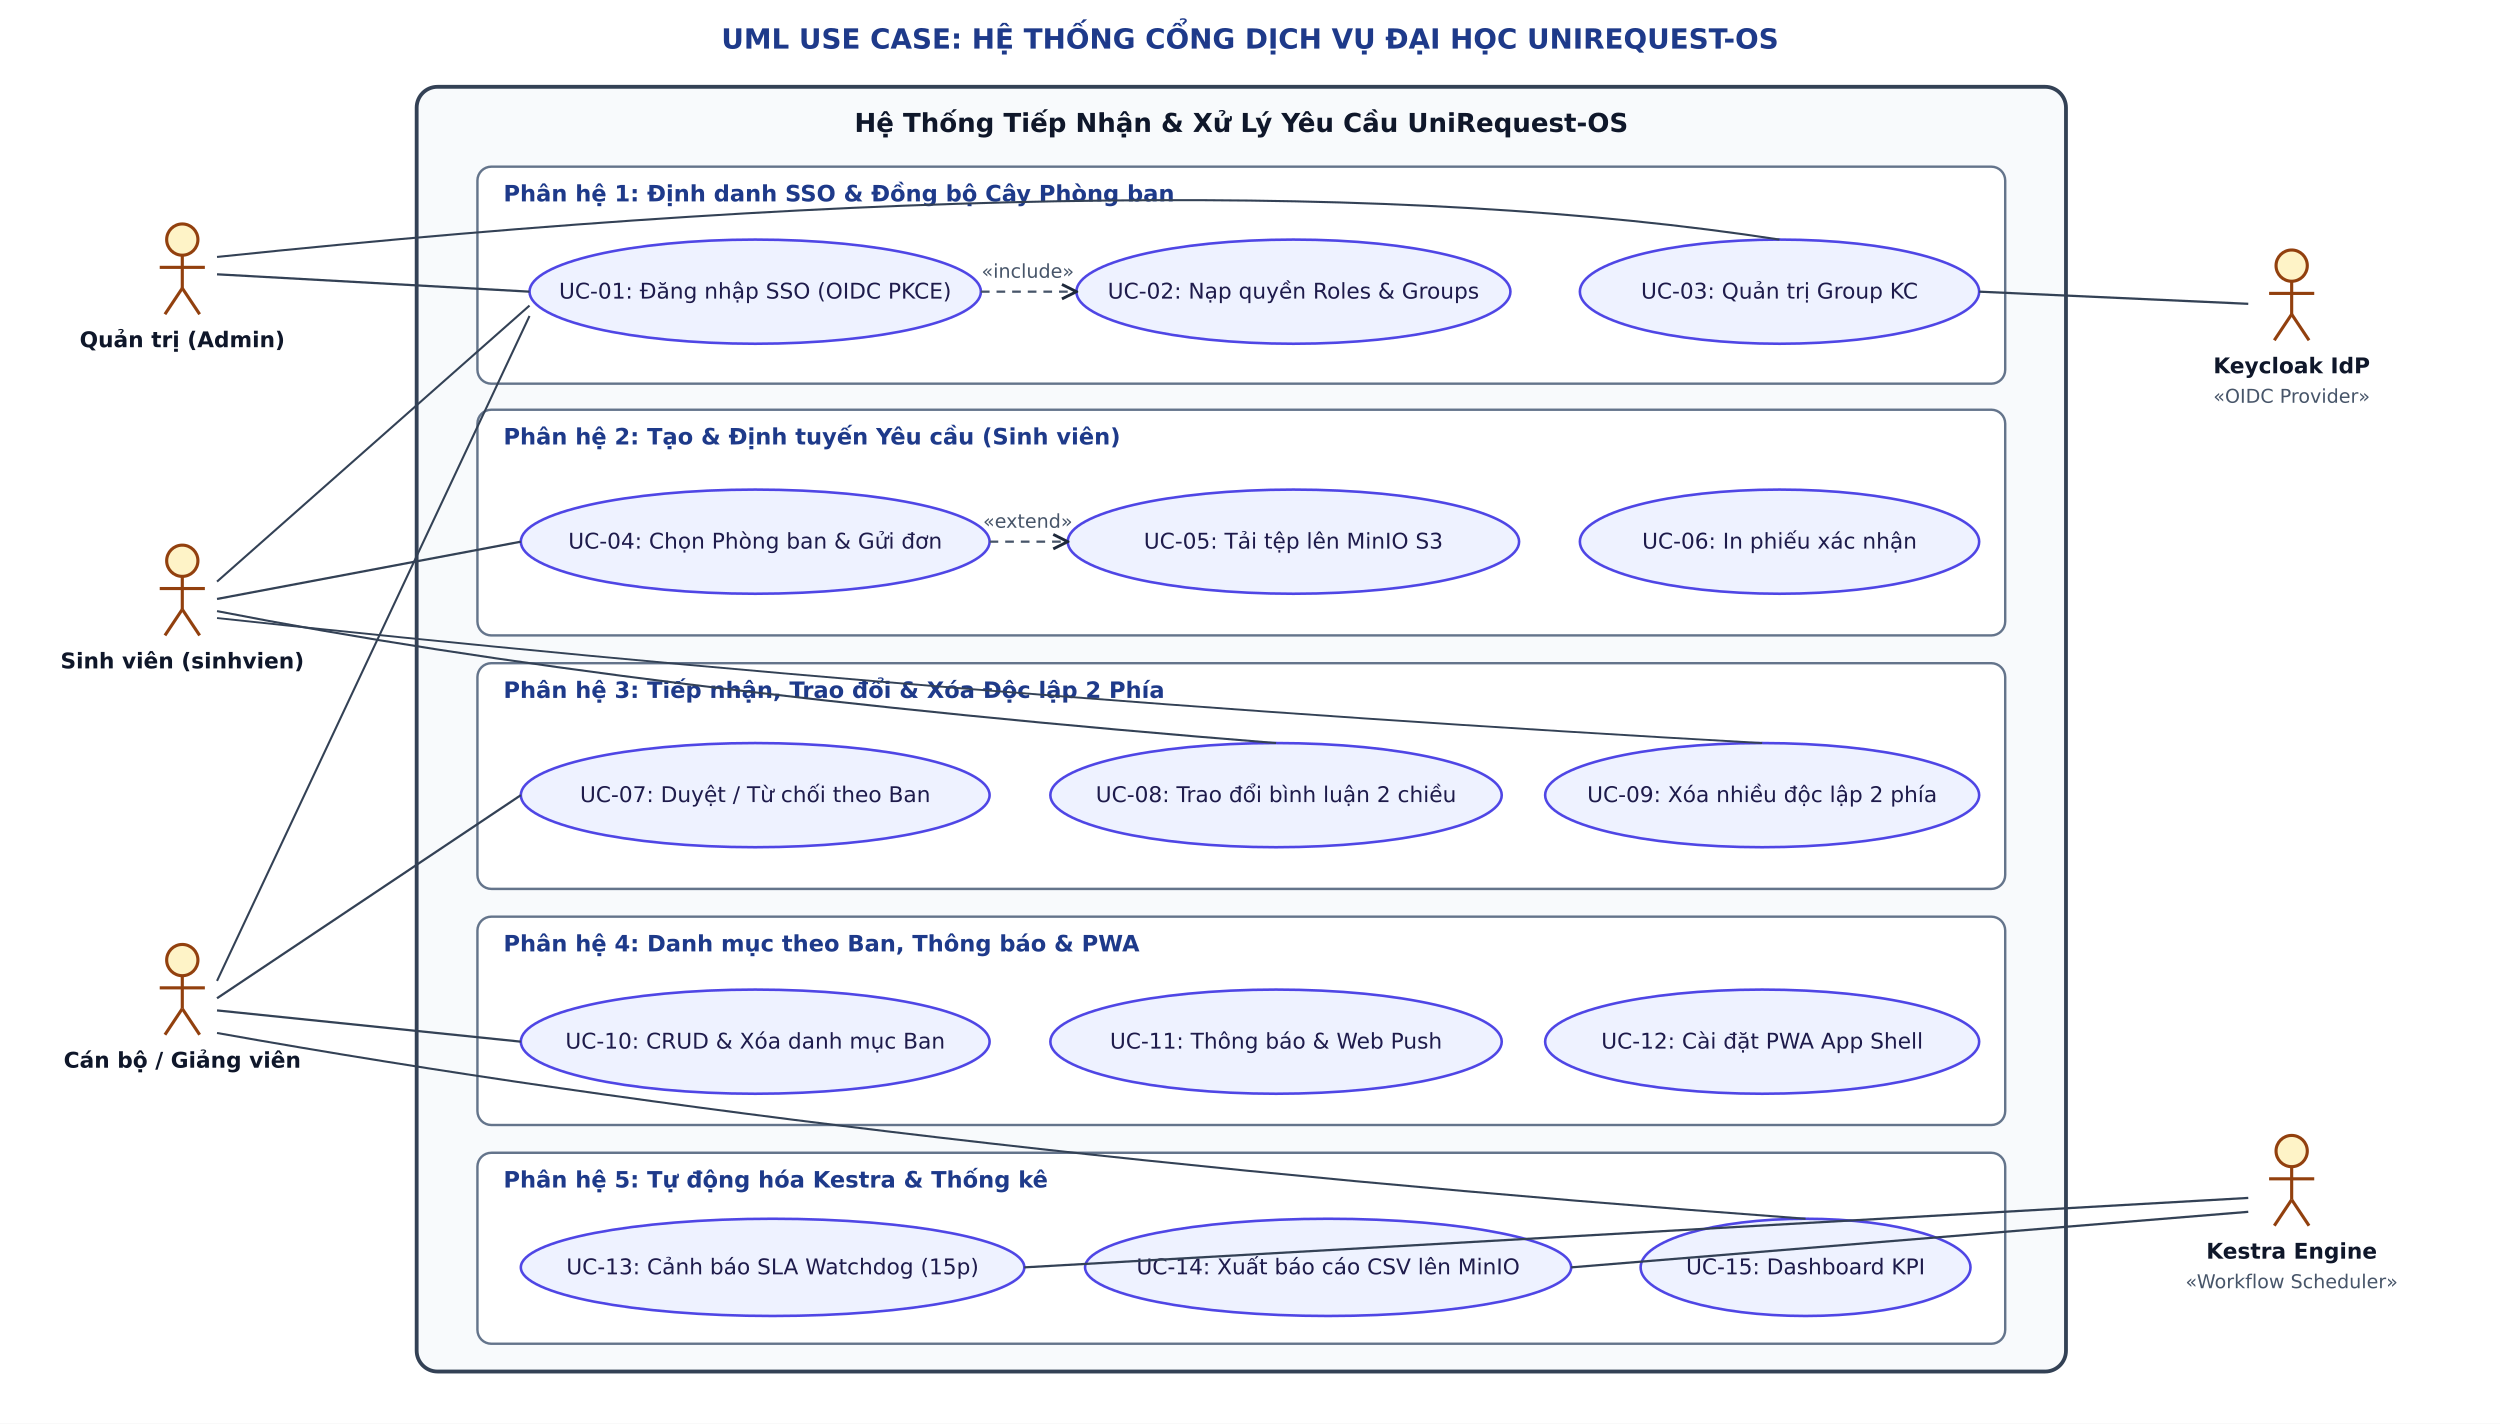
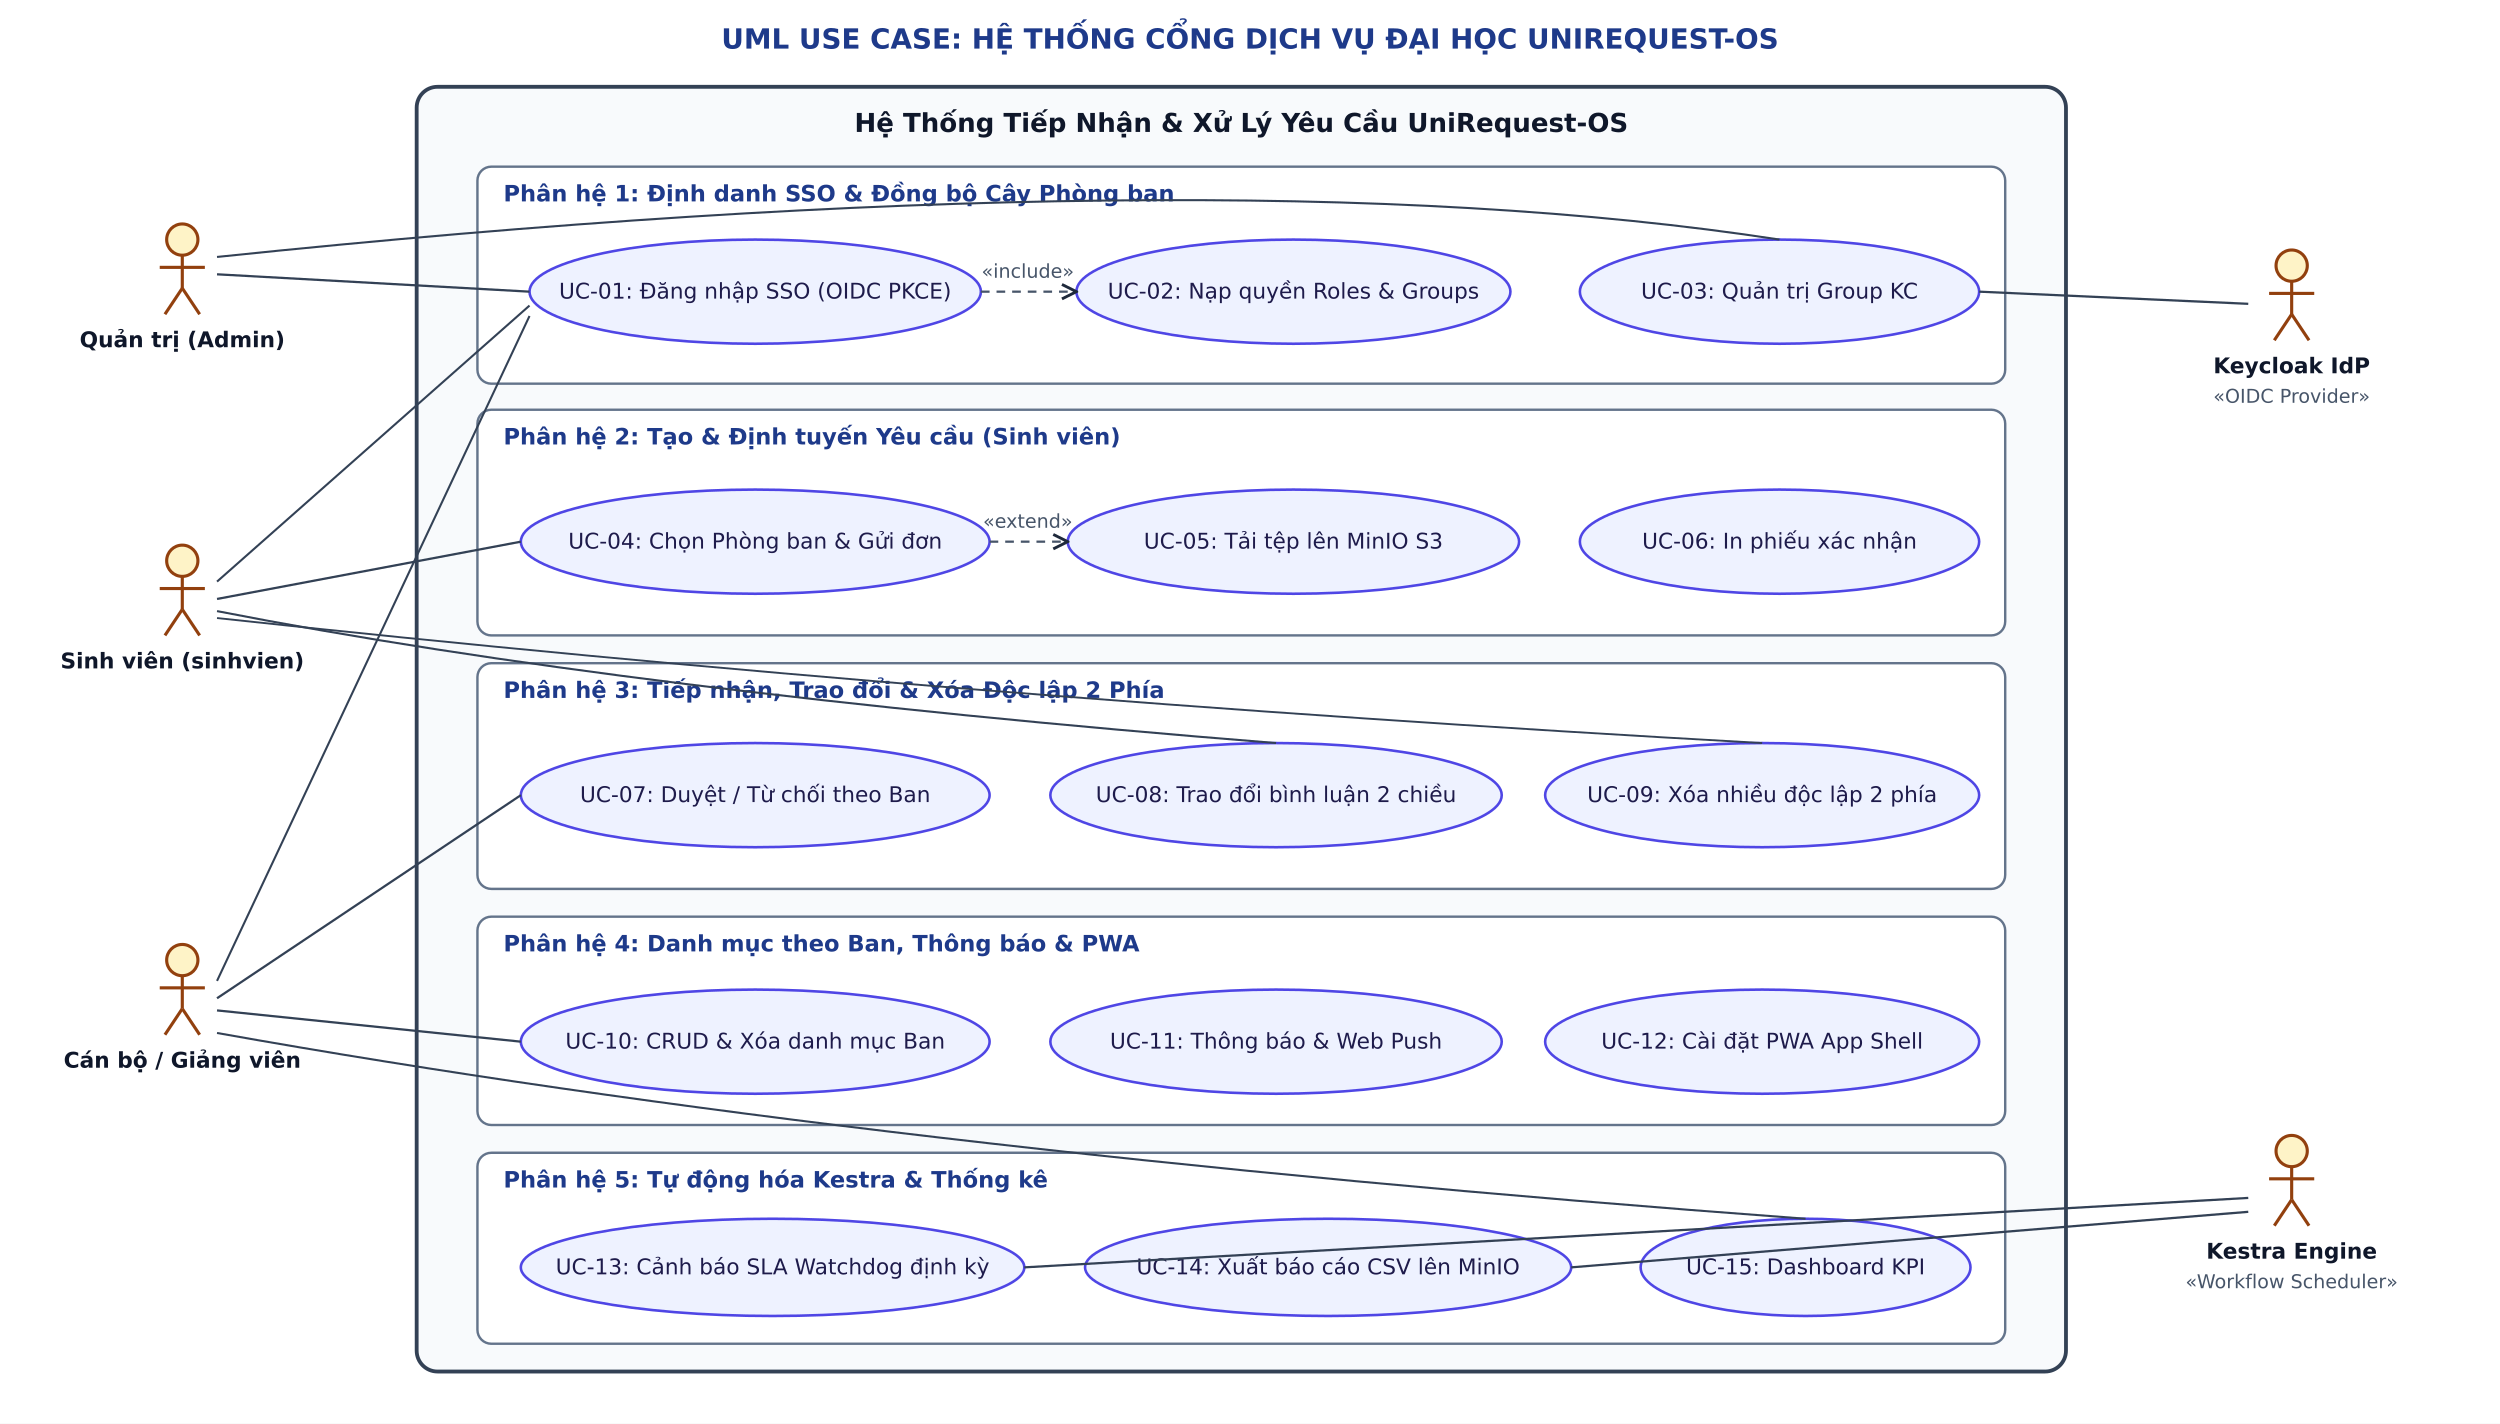
<svg xmlns="http://www.w3.org/2000/svg" width="1440" height="820" viewBox="0 0 1440 820">
  <defs>
    <marker id="arrowSolid" viewBox="0 0 10 10" refX="9" refY="5" markerWidth="8" markerHeight="8" orient="auto-start-reverse">
      <path d="M 0 1 L 10 5 L 0 9 z" fill="#1e293b" />
    </marker>
    <marker id="arrowOpen" viewBox="0 0 10 10" refX="9" refY="5" markerWidth="8" markerHeight="8" orient="auto-start-reverse">
      <path d="M 1 1 L 9 5 L 1 9" fill="none" stroke="#1e293b" stroke-width="1.6" />
    </marker>
    <marker id="diamondFill" viewBox="0 0 12 12" refX="1" refY="6" markerWidth="10" markerHeight="10" orient="auto">
      <path d="M 0 6 L 6 2 L 12 6 L 6 10 z" fill="#1e293b" />
    </marker>
    <g id="icon-actor">
      <circle cx="0" cy="-22" r="9" fill="#fef3c7" stroke="#92400e" stroke-width="1.8" />
      <line x1="0" y1="-13" x2="0" y2="6" stroke="#92400e" stroke-width="1.8" />
      <line x1="-13" y1="-6" x2="13" y2="-6" stroke="#92400e" stroke-width="1.8" />
      <line x1="0" y1="6" x2="-10" y2="21" stroke="#92400e" stroke-width="1.8" />
      <line x1="0" y1="6" x2="10" y2="21" stroke="#92400e" stroke-width="1.8" />
    </g>
    <g id="icon-boundary">
      <line x1="-22" y1="-15" x2="-22" y2="15" stroke="#334155" stroke-width="2" />
      <line x1="-22" y1="0" x2="-14" y2="0" stroke="#334155" stroke-width="2" />
      <circle cx="2" cy="0" r="16" fill="#e2e8f0" stroke="#334155" stroke-width="1.8" />
    </g>
    <g id="icon-control">
      <circle cx="0" cy="2" r="16" fill="#e2e8f0" stroke="#334155" stroke-width="1.8" />
      <path d="M -3 -14 L 5 -18 L 3 -10" fill="none" stroke="#334155" stroke-width="1.8" />
    </g>
    <g id="icon-entity">
      <circle cx="0" cy="-2" r="16" fill="#e2e8f0" stroke="#334155" stroke-width="1.8" />
      <line x1="-17" y1="16" x2="17" y2="16" stroke="#334155" stroke-width="2" />
    </g>
  </defs>
  <rect width="1440" height="820" fill="#ffffff" />
  <text x="720" y="28" text-anchor="middle" font-family="DejaVu Sans, Arial, Helvetica, sans-serif" font-size="16" font-weight="bold" fill="#1e3a8a">UML USE CASE: HỆ THỐNG CỔNG DỊCH VỤ ĐẠI HỌC UNIREQUEST-OS</text>
  <rect x="240" y="50" width="950" height="740" rx="12" fill="#f8fafc" stroke="#334155" stroke-width="2.2" />
  <text x="715" y="76" text-anchor="middle" font-family="DejaVu Sans, Arial, Helvetica, sans-serif" font-size="15" font-weight="bold" fill="#0f172a">Hệ Thống Tiếp Nhận &amp; Xử Lý Yêu Cầu UniRequest-OS</text>
  <rect x="275" y="96" width="880" height="125" rx="8" fill="#ffffff" stroke="#64748b" stroke-width="1.4" />
  <text x="290" y="116" font-family="DejaVu Sans, Arial, Helvetica, sans-serif" font-size="13" font-weight="bold" fill="#1e3a8a">Phân hệ 1: Định danh SSO &amp; Đồng bộ Cây Phòng ban</text>
  <ellipse cx="435" cy="168" rx="130" ry="30" fill="#eef2ff" stroke="#4f46e5" stroke-width="1.5" />
  <text x="435" y="172" text-anchor="middle" font-family="DejaVu Sans, Arial, Helvetica, sans-serif" font-size="12.5" fill="#1e1b4b">UC-01: Đăng nhập SSO (OIDC PKCE)</text>
  <ellipse cx="745" cy="168" rx="125" ry="30" fill="#eef2ff" stroke="#4f46e5" stroke-width="1.5" />
  <text x="745" y="172" text-anchor="middle" font-family="DejaVu Sans, Arial, Helvetica, sans-serif" font-size="12.5" fill="#1e1b4b">UC-02: Nạp quyền Roles &amp; Groups</text>
  <ellipse cx="1025" cy="168" rx="115" ry="30" fill="#eef2ff" stroke="#4f46e5" stroke-width="1.5" />
  <text x="1025" y="172" text-anchor="middle" font-family="DejaVu Sans, Arial, Helvetica, sans-serif" font-size="12.5" fill="#1e1b4b">UC-03: Quản trị Group KC</text>
  <line x1="565" y1="168" x2="620" y2="168" stroke="#475569" stroke-width="1.3" stroke-dasharray="5,4" marker-end="url(#arrowOpen)" />
  <text x="592" y="160" text-anchor="middle" font-family="DejaVu Sans, Arial, Helvetica, sans-serif" font-size="11" fill="#475569">«include»</text>
  <rect x="275" y="236" width="880" height="130" rx="8" fill="#ffffff" stroke="#64748b" stroke-width="1.4" />
  <text x="290" y="256" font-family="DejaVu Sans, Arial, Helvetica, sans-serif" font-size="13" font-weight="bold" fill="#1e3a8a">Phân hệ 2: Tạo &amp; Định tuyến Yêu cầu (Sinh viên)</text>
  <ellipse cx="435" cy="312" rx="135" ry="30" fill="#eef2ff" stroke="#4f46e5" stroke-width="1.5" />
  <text x="435" y="316" text-anchor="middle" font-family="DejaVu Sans, Arial, Helvetica, sans-serif" font-size="12.5" fill="#1e1b4b">UC-04: Chọn Phòng ban &amp; Gửi đơn</text>
  <ellipse cx="745" cy="312" rx="130" ry="30" fill="#eef2ff" stroke="#4f46e5" stroke-width="1.5" />
  <text x="745" y="316" text-anchor="middle" font-family="DejaVu Sans, Arial, Helvetica, sans-serif" font-size="12.5" fill="#1e1b4b">UC-05: Tải tệp lên MinIO S3</text>
  <ellipse cx="1025" cy="312" rx="115" ry="30" fill="#eef2ff" stroke="#4f46e5" stroke-width="1.5" />
  <text x="1025" y="316" text-anchor="middle" font-family="DejaVu Sans, Arial, Helvetica, sans-serif" font-size="12.5" fill="#1e1b4b">UC-06: In phiếu xác nhận</text>
  <line x1="570" y1="312" x2="615" y2="312" stroke="#475569" stroke-width="1.3" stroke-dasharray="5,4" marker-end="url(#arrowOpen)" />
  <text x="592" y="304" text-anchor="middle" font-family="DejaVu Sans, Arial, Helvetica, sans-serif" font-size="11" fill="#475569">«extend»</text>
  <rect x="275" y="382" width="880" height="130" rx="8" fill="#ffffff" stroke="#64748b" stroke-width="1.4" />
  <text x="290" y="402" font-family="DejaVu Sans, Arial, Helvetica, sans-serif" font-size="13" font-weight="bold" fill="#1e3a8a">Phân hệ 3: Tiếp nhận, Trao đổi &amp; Xóa Độc lập 2 Phía</text>
  <ellipse cx="435" cy="458" rx="135" ry="30" fill="#eef2ff" stroke="#4f46e5" stroke-width="1.5" />
  <text x="435" y="462" text-anchor="middle" font-family="DejaVu Sans, Arial, Helvetica, sans-serif" font-size="12.5" fill="#1e1b4b">UC-07: Duyệt / Từ chối theo Ban</text>
  <ellipse cx="735" cy="458" rx="130" ry="30" fill="#eef2ff" stroke="#4f46e5" stroke-width="1.5" />
  <text x="735" y="462" text-anchor="middle" font-family="DejaVu Sans, Arial, Helvetica, sans-serif" font-size="12.5" fill="#1e1b4b">UC-08: Trao đổi bình luận 2 chiều</text>
  <ellipse cx="1015" cy="458" rx="125" ry="30" fill="#eef2ff" stroke="#4f46e5" stroke-width="1.5" />
  <text x="1015" y="462" text-anchor="middle" font-family="DejaVu Sans, Arial, Helvetica, sans-serif" font-size="12.5" fill="#1e1b4b">UC-09: Xóa nhiều độc lập 2 phía</text>
  <rect x="275" y="528" width="880" height="120" rx="8" fill="#ffffff" stroke="#64748b" stroke-width="1.4" />
  <text x="290" y="548" font-family="DejaVu Sans, Arial, Helvetica, sans-serif" font-size="13" font-weight="bold" fill="#1e3a8a">Phân hệ 4: Danh mục theo Ban, Thông báo &amp; PWA</text>
  <ellipse cx="435" cy="600" rx="135" ry="30" fill="#eef2ff" stroke="#4f46e5" stroke-width="1.5" />
  <text x="435" y="604" text-anchor="middle" font-family="DejaVu Sans, Arial, Helvetica, sans-serif" font-size="12.5" fill="#1e1b4b">UC-10: CRUD &amp; Xóa danh mục Ban</text>
  <ellipse cx="735" cy="600" rx="130" ry="30" fill="#eef2ff" stroke="#4f46e5" stroke-width="1.5" />
  <text x="735" y="604" text-anchor="middle" font-family="DejaVu Sans, Arial, Helvetica, sans-serif" font-size="12.5" fill="#1e1b4b">UC-11: Thông báo &amp; Web Push</text>
  <ellipse cx="1015" cy="600" rx="125" ry="30" fill="#eef2ff" stroke="#4f46e5" stroke-width="1.5" />
  <text x="1015" y="604" text-anchor="middle" font-family="DejaVu Sans, Arial, Helvetica, sans-serif" font-size="12.5" fill="#1e1b4b">UC-12: Cài đặt PWA App Shell</text>
  <rect x="275" y="664" width="880" height="110" rx="8" fill="#ffffff" stroke="#64748b" stroke-width="1.4" />
  <text x="290" y="684" font-family="DejaVu Sans, Arial, Helvetica, sans-serif" font-size="13" font-weight="bold" fill="#1e3a8a">Phân hệ 5: Tự động hóa Kestra &amp; Thống kê</text>
  <ellipse cx="445" cy="730" rx="145" ry="28" fill="#eef2ff" stroke="#4f46e5" stroke-width="1.5" />
-   <text x="445" y="734" text-anchor="middle" font-family="DejaVu Sans, Arial, Helvetica, sans-serif" font-size="12.5" fill="#1e1b4b">UC-13: Cảnh báo SLA Watchdog (15p)</text>
+   <text x="445" y="734" text-anchor="middle" font-family="DejaVu Sans, Arial, Helvetica, sans-serif" font-size="12.5" fill="#1e1b4b">UC-13: Cảnh báo SLA Watchdog định kỳ</text>
  <ellipse cx="765" cy="730" rx="140" ry="28" fill="#eef2ff" stroke="#4f46e5" stroke-width="1.5" />
  <text x="765" y="734" text-anchor="middle" font-family="DejaVu Sans, Arial, Helvetica, sans-serif" font-size="12.5" fill="#1e1b4b">UC-14: Xuất báo cáo CSV lên MinIO</text>
  <ellipse cx="1040" cy="730" rx="95" ry="28" fill="#eef2ff" stroke="#4f46e5" stroke-width="1.5" />
  <text x="1040" y="734" text-anchor="middle" font-family="DejaVu Sans, Arial, Helvetica, sans-serif" font-size="12.5" fill="#1e1b4b">UC-15: Dashboard KPI</text>
  <use href="#icon-actor" x="105" y="160" />
  <text x="105" y="200" text-anchor="middle" font-family="DejaVu Sans, Arial, Helvetica, sans-serif" font-size="12.5" font-weight="bold" fill="#0f172a">Quản trị (Admin)</text>
  <use href="#icon-actor" x="105" y="345" />
  <text x="105" y="385" text-anchor="middle" font-family="DejaVu Sans, Arial, Helvetica, sans-serif" font-size="12.5" font-weight="bold" fill="#0f172a">Sinh viên (sinhvien)</text>
  <use href="#icon-actor" x="105" y="575" />
  <text x="105" y="615" text-anchor="middle" font-family="DejaVu Sans, Arial, Helvetica, sans-serif" font-size="12.5" font-weight="bold" fill="#0f172a">Cán bộ / Giảng viên</text>
  <use href="#icon-actor" x="1320" y="175" />
  <text x="1320" y="215" text-anchor="middle" font-family="DejaVu Sans, Arial, Helvetica, sans-serif" font-size="12.5" font-weight="bold" fill="#0f172a">Keycloak IdP</text>
  <text x="1320" y="232" text-anchor="middle" font-family="DejaVu Sans, Arial, Helvetica, sans-serif" font-size="11" fill="#475569">«OIDC Provider»</text>
  <use href="#icon-actor" x="1320" y="685" />
  <text x="1320" y="725" text-anchor="middle" font-family="DejaVu Sans, Arial, Helvetica, sans-serif" font-size="12.5" font-weight="bold" fill="#0f172a">Kestra Engine</text>
  <text x="1320" y="742" text-anchor="middle" font-family="DejaVu Sans, Arial, Helvetica, sans-serif" font-size="11" fill="#475569">«Workflow Scheduler»</text>
  <line x1="125" y1="158" x2="305" y2="168" stroke="#334155" stroke-width="1.3" />
  <path d="M 125 148 Q 700 88 1025 138" fill="none" stroke="#334155" stroke-width="1.2" />
  <line x1="125" y1="335" x2="305" y2="176" stroke="#334155" stroke-width="1.2" />
  <line x1="125" y1="345" x2="300" y2="312" stroke="#334155" stroke-width="1.3" />
  <path d="M 125 352 Q 360 398 735 428" fill="none" stroke="#334155" stroke-width="1.2" />
  <path d="M 125 356 Q 550 402 1015 428" fill="none" stroke="#334155" stroke-width="1.1" />
  <line x1="125" y1="565" x2="305" y2="182" stroke="#334155" stroke-width="1.2" />
  <line x1="125" y1="575" x2="300" y2="458" stroke="#334155" stroke-width="1.3" />
  <line x1="125" y1="582" x2="300" y2="600" stroke="#334155" stroke-width="1.3" />
  <path d="M 125 595 Q 500 662 1040 702" fill="none" stroke="#334155" stroke-width="1.2" />
  <line x1="1140" y1="168" x2="1295" y2="175" stroke="#334155" stroke-width="1.3" />
  <line x1="590" y1="730" x2="1295" y2="690" stroke="#334155" stroke-width="1.3" />
  <line x1="905" y1="730" x2="1295" y2="698" stroke="#334155" stroke-width="1.3" />
</svg>
